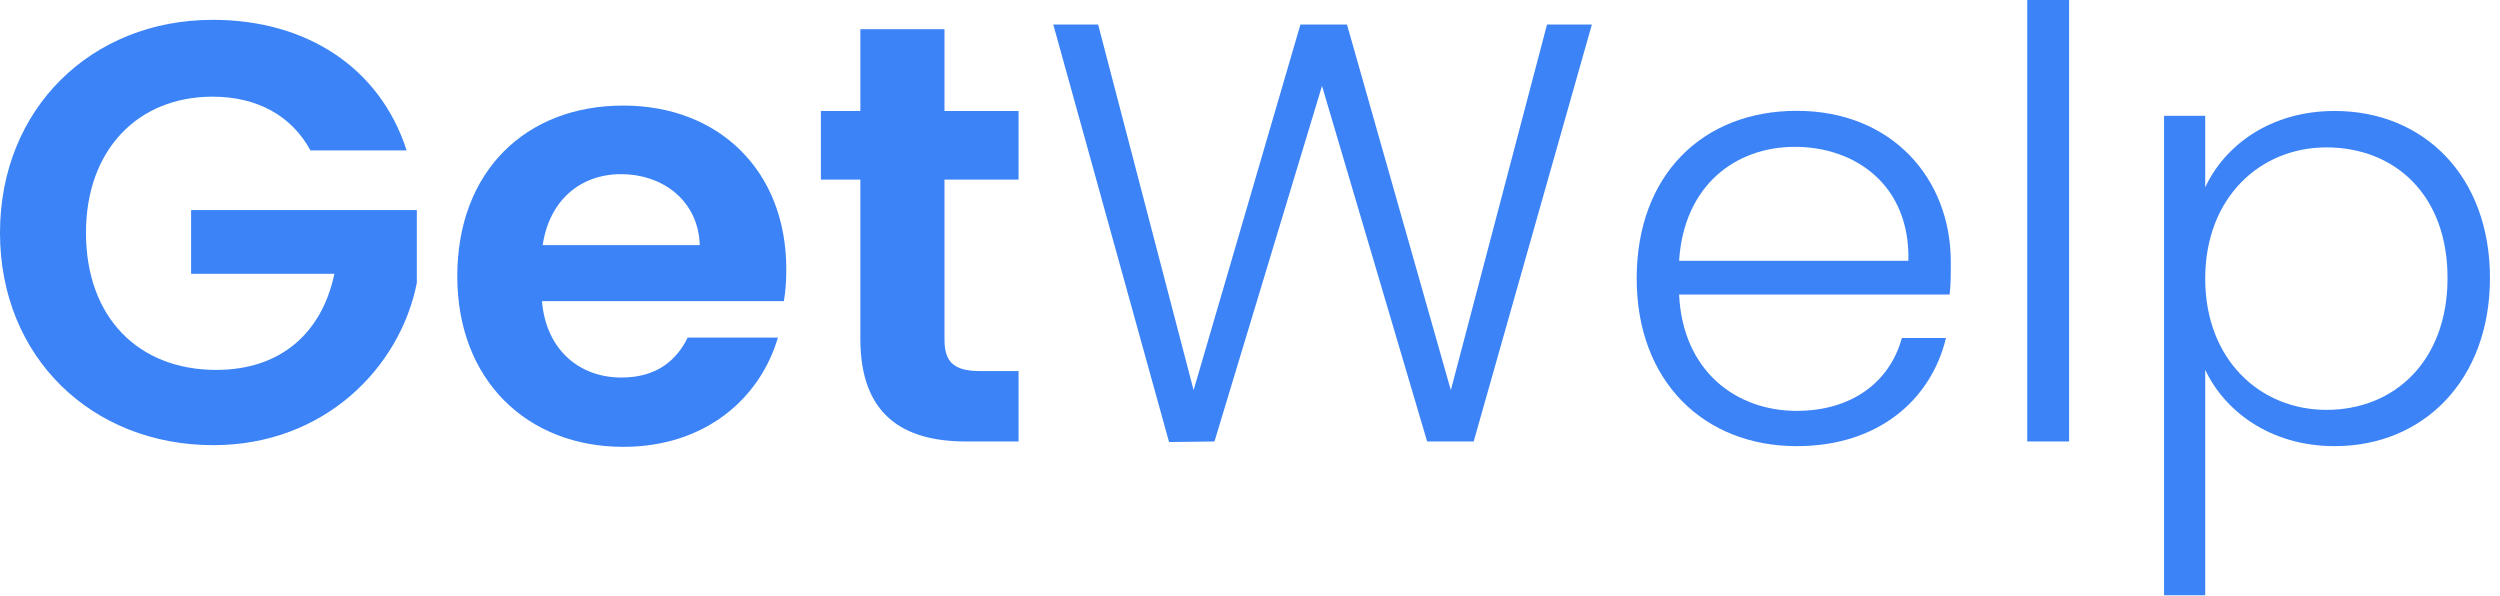
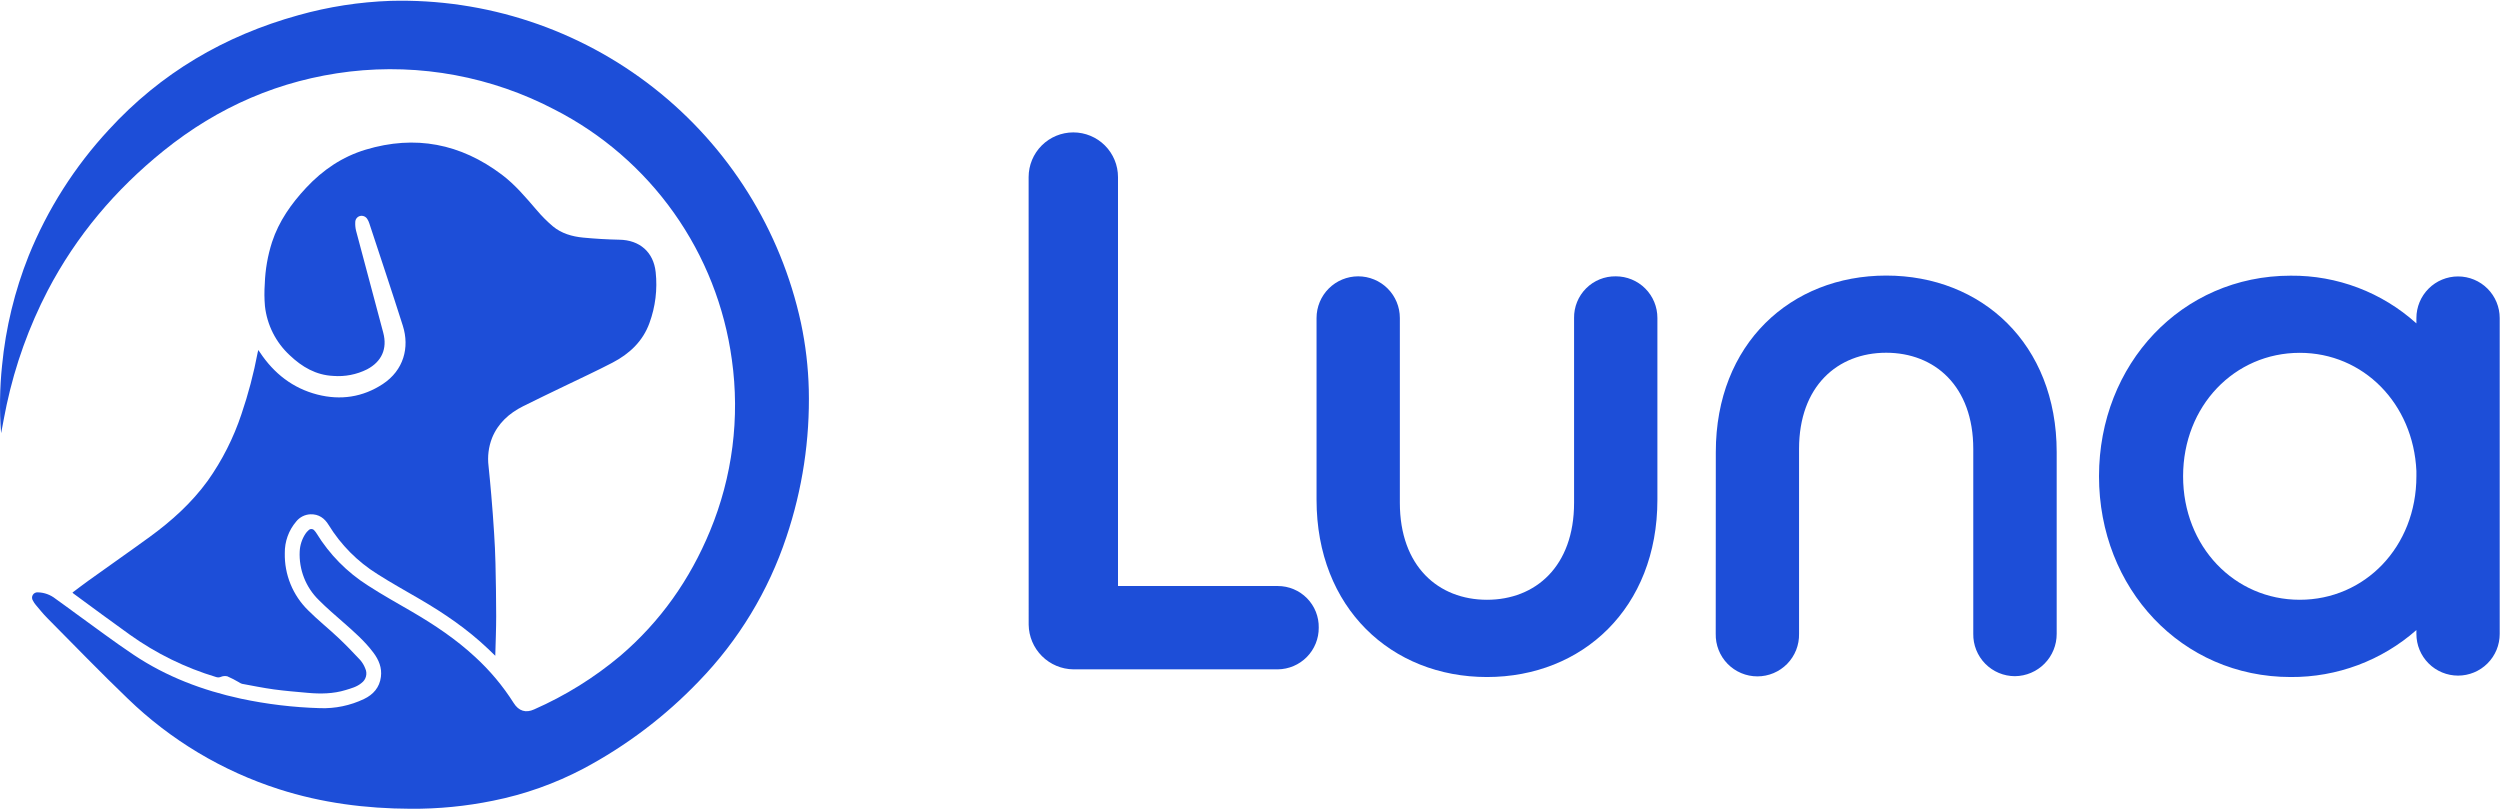
- <svg xmlns="http://www.w3.org/2000/svg" width="168" height="40" viewBox="0 0 168 40" fill="none">
-   <path d="M27.325 10.105H20.861C19.573 7.743 17.247 6.496 14.282 6.496C9.267 6.496 5.778 10.067 5.778 15.638C5.778 21.334 9.305 24.858 14.53 24.858C18.868 24.858 21.633 22.372 22.472 18.4H12.842V14.115H28.011V19.01C26.886 24.705 21.795 29.915 14.33 29.915C6.188 29.915 0 24.019 0 15.648C0 7.267 6.178 1.334 14.282 1.334C20.537 1.324 25.513 4.496 27.325 10.105Z" fill="#3B83F6" />
-   <path d="M41.883 30.028C35.419 30.028 30.729 25.542 30.729 18.561C30.729 11.542 35.305 7.094 41.883 7.094C48.3 7.094 52.838 11.466 52.838 18.075C52.838 18.799 52.8 19.523 52.676 20.237H36.42C36.697 23.523 38.947 25.371 41.76 25.371C44.172 25.371 45.487 24.171 46.212 22.685H52.276C51.074 26.78 47.385 30.028 41.883 30.028ZM36.468 16.475H47.022C46.946 13.552 44.61 11.704 41.721 11.704C39.042 11.704 36.916 13.428 36.468 16.475Z" fill="#3B83F6" />
-   <path d="M57.816 12.067H55.165V7.458H57.816V1.962H63.469V7.458H68.446V12.067H63.469V22.81C63.469 24.296 64.07 24.934 65.834 24.934H68.446V29.667H64.918C60.666 29.667 57.816 27.867 57.816 22.772V12.067V12.067Z" fill="#3B83F6" />
-   <path d="M70.781 1.648H73.794L80.21 26.219L87.39 1.648H90.517L97.496 26.219L103.96 1.648H106.973L99.031 29.667H95.904L88.839 5.772L81.612 29.667L78.561 29.705L70.781 1.648Z" fill="#3B83F6" />
-   <path d="M120.74 29.981C114.524 29.981 109.985 25.648 109.985 18.715C109.985 11.743 114.438 7.448 120.74 7.448C127.156 7.448 131.094 12.019 131.094 17.591C131.094 18.476 131.094 19.038 131.018 19.791H112.836C113.074 24.924 116.65 27.61 120.74 27.61C124.468 27.61 127.004 25.648 127.805 22.715H130.77C129.769 26.857 126.241 29.981 120.74 29.981ZM112.836 17.524H128.243C128.367 12.429 124.668 9.867 120.616 9.867C116.65 9.867 113.16 12.429 112.836 17.524Z" fill="#3B83F6" />
-   <path d="M136.231 0H139.044V29.667H136.231V0Z" fill="#3B83F6" />
-   <path d="M156.894 7.457C162.872 7.457 167.325 11.829 167.325 18.676C167.325 25.524 162.872 29.981 156.894 29.981C152.518 29.981 149.467 27.581 148.19 24.848V40H145.425V7.781H148.19V12.591C149.477 9.819 152.518 7.457 156.894 7.457ZM156.332 9.905C151.879 9.905 148.19 13.276 148.19 18.724C148.19 24.172 151.879 27.543 156.332 27.543C160.946 27.543 164.474 24.219 164.474 18.686C164.483 13.114 160.946 9.905 156.332 9.905Z" fill="#3B83F6" />
+ <svg xmlns="http://www.w3.org/2000/svg" width="1186" height="384" viewBox="0 0 1186 384" fill="none">
+   <path d="M0.52 205.488C-0.292 194.789 -0.138 184.039 0.98 173.368C2.711 155.527 6.956 138.02 13.59 121.368C22.527 99.302 35.404 79.046 51.59 61.588C76.25 34.658 106.49 16.928 141.59 7.198C155.837 3.198 170.511 0.919 185.3 0.408C230.469 -0.791 274.638 13.82 310.182 41.717C345.726 69.615 370.413 109.048 379.98 153.208C382.175 163.573 383.417 174.117 383.69 184.708C384.252 208.481 380.661 232.17 373.08 254.708C364.558 280.373 350.356 303.784 331.53 323.198C315.594 339.828 297.113 353.816 276.78 364.638C263.295 371.743 248.857 376.869 233.91 379.858C221.059 382.487 207.968 383.768 194.85 383.678C173.58 383.598 152.7 380.938 132.38 374.408C105.51 365.801 80.983 351.121 60.7 331.508C47.7 319.038 35.16 306.038 22.46 293.238C20.46 291.238 18.75 289.058 16.94 286.928C16.426 286.313 15.983 285.642 15.62 284.928C15.357 284.531 15.21 284.068 15.198 283.592C15.186 283.115 15.309 282.645 15.553 282.236C15.796 281.826 16.15 281.494 16.574 281.276C16.999 281.059 17.475 280.966 17.95 281.008C20.978 281.081 23.901 282.133 26.28 284.008C29.49 286.258 32.61 288.628 35.79 290.918C45.01 297.538 54.06 304.418 63.5 310.708C78.96 321.028 96.09 327.508 114.21 331.438C126.568 334.073 139.14 335.582 151.77 335.948C158.996 336.209 166.177 334.717 172.7 331.598C177.08 329.508 180.08 326.118 180.7 321.118C181.27 316.788 179.7 313.028 177.15 309.628C173.02 304.118 167.86 299.628 162.71 295.108C158.84 291.708 154.9 288.358 151.28 284.698C148.202 281.704 145.799 278.087 144.23 274.09C142.661 270.093 141.962 265.807 142.18 261.518C142.33 258.586 143.255 255.746 144.86 253.288C145.269 252.647 145.771 252.071 146.35 251.578C146.533 251.373 146.76 251.212 147.014 251.108C147.268 251.003 147.542 250.957 147.816 250.973C148.09 250.99 148.357 251.068 148.597 251.202C148.837 251.336 149.043 251.523 149.2 251.748C149.555 252.125 149.87 252.537 150.14 252.978C156.287 263.014 164.655 271.505 174.6 277.798C181.39 282.208 188.5 286.138 195.51 290.228C206.13 296.428 216.3 303.228 225.37 311.628C232.426 318.088 238.593 325.456 243.71 333.538C246.06 337.288 249.43 338.378 253.4 336.538C268.168 330.049 281.936 321.49 294.29 311.118C313.29 294.878 327.29 274.988 336.83 251.908C347.486 226.221 351.064 198.147 347.19 170.608C343.778 145.539 334.359 121.665 319.733 101.02C305.107 80.376 285.709 63.571 263.19 52.038C233.329 36.359 199.432 30.054 165.93 33.948C132.83 37.878 103.5 50.658 77.6 71.528C54.77 89.938 36.2 111.858 22.6 137.898C13.743 154.972 7.208 173.153 3.17 191.958C2.26 196.128 1.54 200.348 0.72 204.538C0.69 204.888 0.6 205.188 0.52 205.488Z" fill="#1D4ED8" />
+   <path d="M34.38 281.109C36.91 279.219 39.38 277.309 41.89 275.509C51.61 268.509 61.41 261.709 71.06 254.679C81.45 247.109 90.92 238.569 98.53 228.099C105.394 218.421 110.786 207.779 114.53 196.519C117.783 186.967 120.356 177.195 122.23 167.279C122.3 166.929 122.41 166.579 122.54 166.039C122.86 166.499 123.1 166.839 123.33 167.189C129.98 177.189 138.91 184.189 150.6 187.189C161.55 189.979 172.06 188.459 181.6 182.189C191.51 175.659 194.38 164.869 191.1 154.529C185.94 138.269 180.51 122.089 175.18 105.889C174.965 105.205 174.659 104.552 174.27 103.949C173.933 103.373 173.423 102.918 172.813 102.649C172.202 102.38 171.522 102.31 170.87 102.449C170.217 102.599 169.633 102.963 169.21 103.483C168.788 104.003 168.552 104.65 168.54 105.319C168.462 106.704 168.587 108.091 168.91 109.439C173.18 125.589 177.53 141.719 181.82 157.859C183.82 165.419 181.08 171.559 174.14 175.209C169.189 177.685 163.658 178.767 158.14 178.34C149.88 177.96 143.28 174.069 137.49 168.569C130.869 162.464 126.679 154.171 125.69 145.219C125.388 141.72 125.361 138.203 125.61 134.699C125.835 127.948 126.996 121.261 129.06 114.829C132.33 104.899 138.19 96.629 145.24 89.07C153.12 80.62 162.41 74.329 173.47 70.999C196.97 63.919 218.47 68.109 238.05 82.84C244.39 87.62 249.44 93.669 254.58 99.639C256.925 102.415 259.494 104.993 262.26 107.349C266.37 110.779 271.43 112.209 276.64 112.719C282.36 113.266 288.1 113.599 293.86 113.719C303.42 113.879 310.03 119.539 311.05 129.079C311.94 137.253 310.931 145.521 308.1 153.239C304.96 161.919 298.61 167.859 290.62 172.019C283.12 175.929 275.43 179.459 267.82 183.149C261.25 186.339 254.65 189.459 248.12 192.739C241.59 196.019 236.29 200.739 233.44 207.739C231.776 212.001 231.202 216.61 231.77 221.149C232.24 225.709 232.68 230.289 233.06 234.859C233.55 240.859 234.06 246.859 234.4 252.859C234.71 257.639 234.94 262.429 235.05 267.219C235.23 275.569 235.39 283.929 235.39 292.279C235.39 298.459 235.12 304.649 234.96 311.099C233.68 309.859 232.57 308.769 231.43 307.699C221.75 298.509 210.82 291.029 199.33 284.329C192.53 280.329 185.64 276.569 179.03 272.329C169.628 266.46 161.714 258.491 155.91 249.049C153.99 245.869 151.23 243.839 147.26 243.979C145.957 244.035 144.682 244.368 143.519 244.958C142.356 245.548 141.334 246.381 140.52 247.399C136.955 251.577 135.032 256.908 135.11 262.399C135 267.449 135.929 272.468 137.841 277.144C139.752 281.819 142.604 286.052 146.22 289.579C150.73 294.099 155.76 298.099 160.41 302.479C164.04 305.899 167.5 309.479 170.91 313.139C171.924 314.326 172.726 315.68 173.28 317.139C173.828 318.315 173.949 319.646 173.622 320.901C173.296 322.157 172.542 323.26 171.49 324.019C169.32 325.849 166.63 326.539 164 327.349C158.09 329.169 152 329.229 146 328.689C140.67 328.209 135.33 327.779 130 327.059C124.9 326.359 119.85 325.329 114.8 324.399C114.272 324.225 113.773 323.972 113.32 323.649C111.55 322.6 109.716 321.662 107.83 320.839C106.789 320.602 105.699 320.703 104.72 321.129C104.041 321.404 103.287 321.433 102.59 321.209C87.91 316.806 74.058 310.011 61.59 301.099C52.59 294.639 43.7 288.099 34.77 281.519C34.631 281.391 34.501 281.254 34.38 281.109Z" fill="#1D4ED8" />
+   <path d="M487.98 84.008C487.98 78.386 490.214 72.994 494.189 69.018C498.165 65.042 503.557 62.809 509.18 62.809C514.803 62.809 520.195 65.042 524.171 69.018C528.146 72.994 530.38 78.386 530.38 84.008V278.009H606.2C608.779 278.008 611.332 278.522 613.71 279.519C616.088 280.516 618.243 281.977 620.05 283.817C621.857 285.656 623.28 287.838 624.234 290.233C625.189 292.629 625.656 295.19 625.61 297.769C625.645 302.96 623.622 307.955 619.985 311.659C616.348 315.364 611.391 317.478 606.2 317.539H509.2C503.6 317.466 498.25 315.209 494.29 311.249C490.329 307.289 488.073 301.939 488 296.339L487.98 84.008Z" fill="#1D4ED8" />
+   <path d="M624.57 150.852C624.57 145.611 626.652 140.585 630.358 136.879C634.064 133.174 639.09 131.092 644.33 131.092C649.571 131.092 654.597 133.174 658.303 136.879C662.008 140.585 664.09 145.611 664.09 150.852V238.532C664.09 268.722 682.42 284.532 705.42 284.532C728.42 284.532 746.74 268.722 746.74 238.532V150.852C746.704 148.246 747.19 145.659 748.171 143.245C749.152 140.83 750.607 138.637 752.45 136.795C754.293 134.952 756.488 133.499 758.903 132.519C761.318 131.539 763.904 131.054 766.51 131.092C769.107 131.084 771.68 131.59 774.081 132.58C776.482 133.57 778.664 135.025 780.5 136.862C782.337 138.698 783.792 140.88 784.782 143.281C785.772 145.682 786.278 148.255 786.27 150.852V237.092C786.27 288.482 750.7 321.182 705.42 321.182C660.14 321.182 624.57 288.482 624.57 237.092V150.852Z" fill="#1D4ED8" />
+   <path d="M813.98 214.451C813.98 163.071 849.56 130.73 894.83 130.73C940.1 130.73 975.69 163.071 975.69 214.451V300.701C975.711 305.986 973.64 311.065 969.928 314.828C966.216 318.59 961.165 320.73 955.88 320.781C953.255 320.778 950.657 320.254 948.237 319.237C945.817 318.221 943.624 316.733 941.785 314.86C939.946 312.988 938.498 310.768 937.525 308.33C936.553 305.892 936.075 303.285 936.12 300.661V212.98C936.12 183.15 917.79 167.341 894.79 167.341C871.79 167.341 853.47 183.15 853.47 212.98V300.661C853.529 303.294 853.062 305.912 852.095 308.362C851.128 310.811 849.682 313.043 847.841 314.927C846 316.81 843.801 318.306 841.373 319.327C838.946 320.349 836.339 320.875 833.705 320.875C831.072 320.875 828.464 320.349 826.037 319.327C823.61 318.306 821.41 316.81 819.569 314.927C817.728 313.043 816.282 310.811 815.315 308.362C814.348 305.912 813.881 303.294 813.94 300.661L813.98 214.451Z" fill="#1D4ED8" />
+   <path d="M1146.34 298.901C1129.87 313.405 1108.64 321.336 1086.69 321.181C1034.94 321.181 995.77 279.181 995.77 225.951C995.77 172.721 1034.98 130.781 1086.69 130.781C1108.71 130.584 1130 138.665 1146.34 153.421V150.901C1146.34 145.66 1148.42 140.634 1152.13 136.928C1155.83 133.223 1160.86 131.141 1166.1 131.141C1171.34 131.141 1176.37 133.223 1180.07 136.928C1183.78 140.634 1185.86 145.66 1185.86 150.901V300.751C1185.86 303.346 1185.35 305.915 1184.36 308.313C1183.36 310.71 1181.91 312.888 1180.07 314.723C1178.24 316.558 1176.06 318.014 1173.66 319.007C1171.26 320 1168.7 320.511 1166.1 320.511C1163.51 320.511 1160.94 320 1158.54 319.007C1156.14 318.014 1153.96 316.558 1152.13 314.723C1150.29 312.888 1148.84 310.71 1147.84 308.313C1146.85 305.915 1146.34 303.346 1146.34 300.751V298.901ZM1146.34 225.951V223.441C1144.9 191.441 1121.18 167.381 1091 167.381C1060.09 167.381 1035.66 192.541 1035.66 225.951C1035.66 259.361 1060.09 284.531 1091 284.531C1121.91 284.531 1146.34 259.371 1146.34 225.951Z" fill="#1D4ED8" />
</svg>
